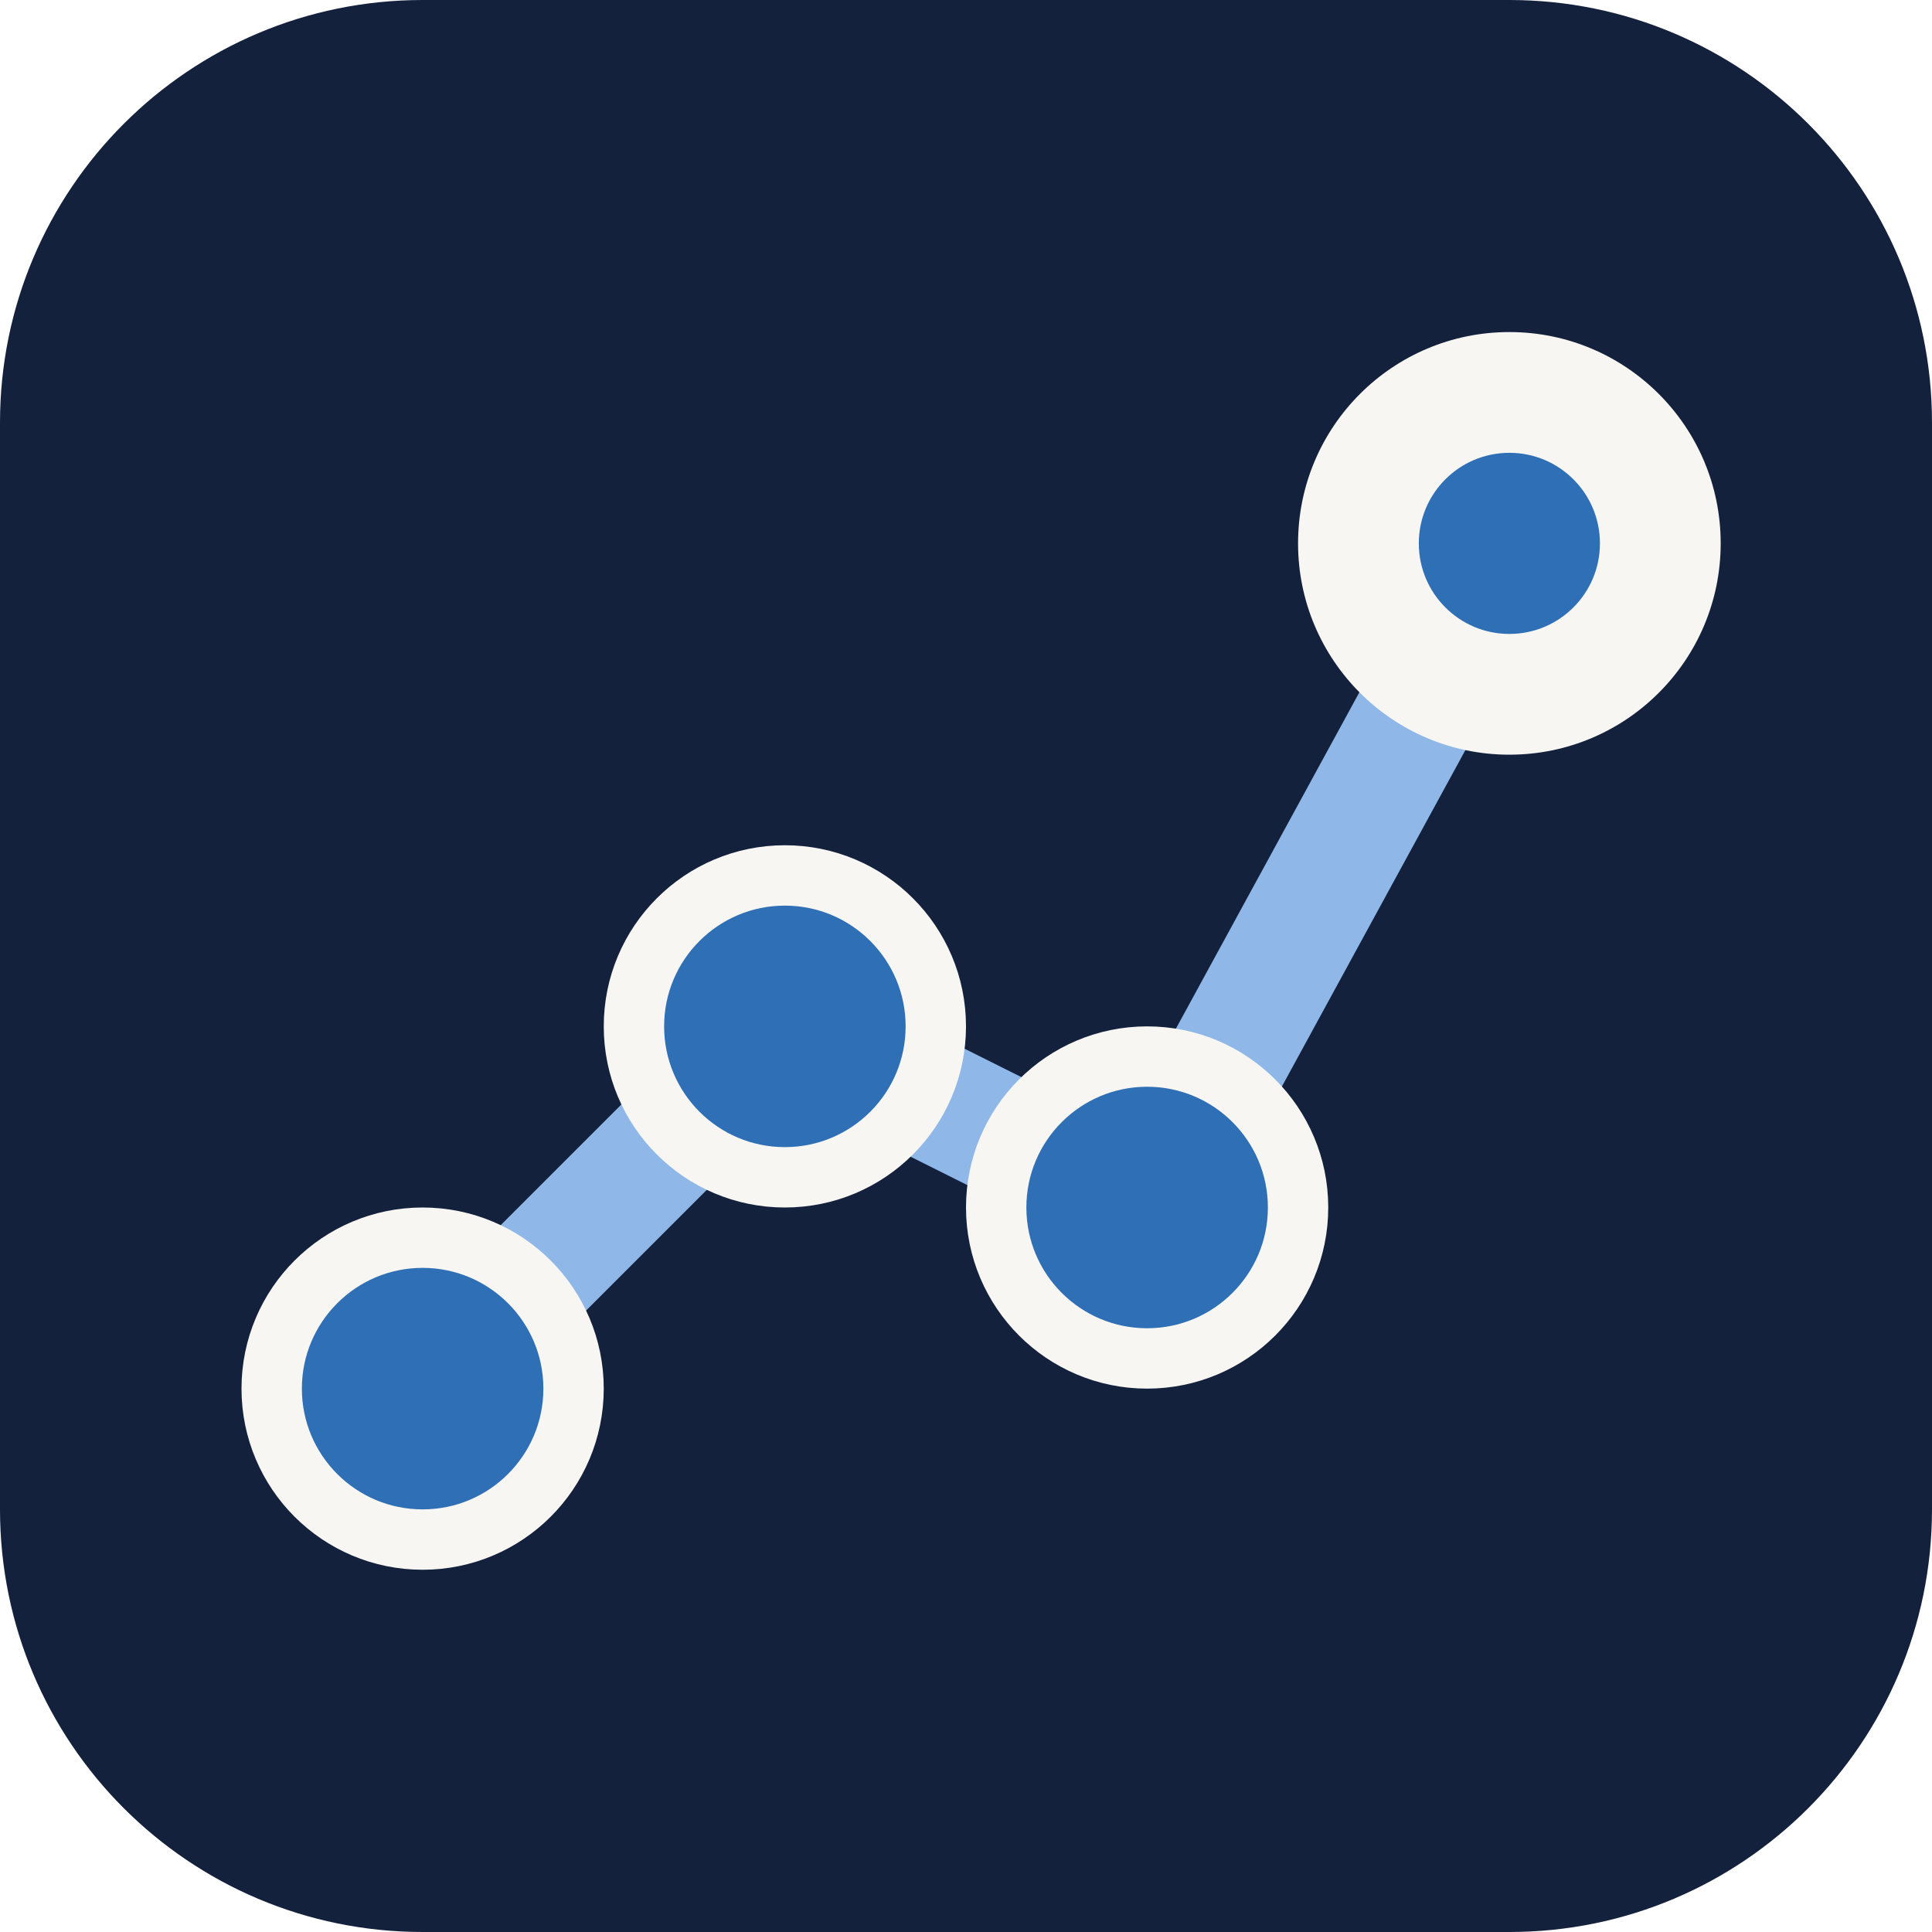
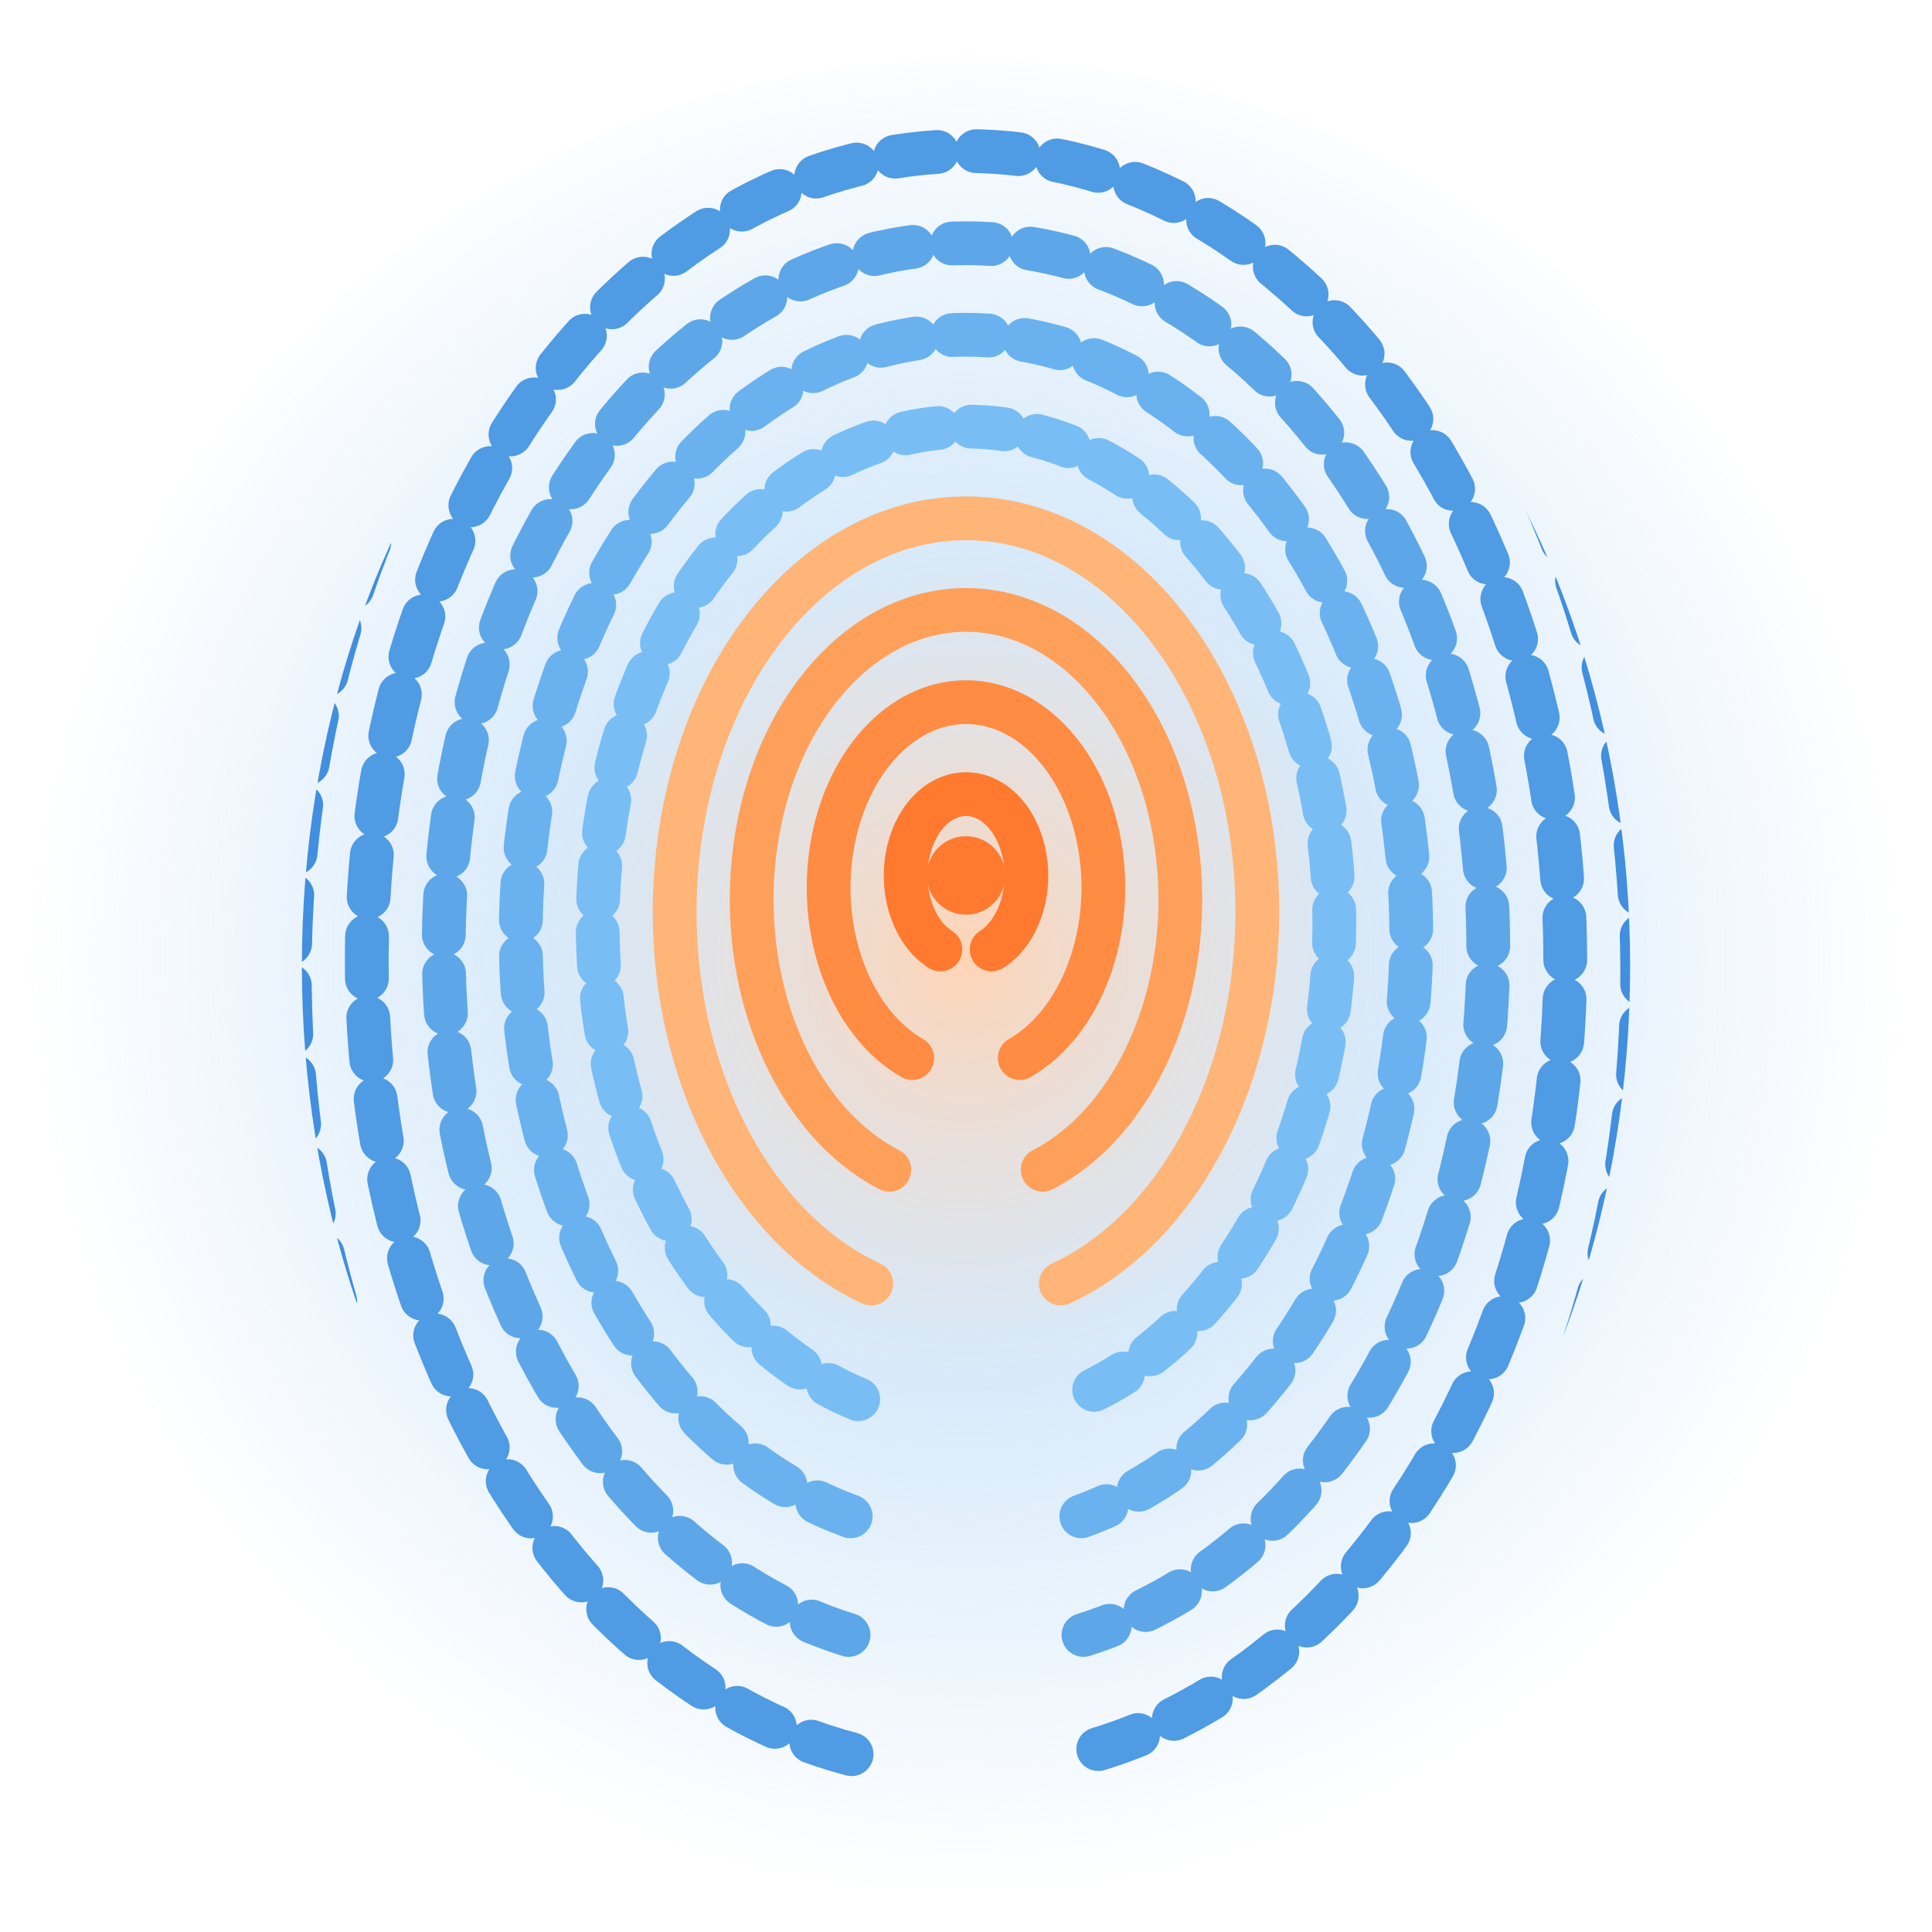
<svg xmlns="http://www.w3.org/2000/svg" viewBox="0 0 64 64" width="64" height="64" aria-label="Rastro">
-   <rect width="64" height="64" rx="14" fill="#14213D" />
-   <path d="M14 46 L26 34 L38 40 L50 18" fill="none" stroke="#8FB8E8" stroke-width="4" stroke-linecap="round" stroke-linejoin="round" />
-   <circle cx="14" cy="46" r="5" fill="#2F6FB5" stroke="#F7F6F2" stroke-width="2" />
-   <circle cx="26" cy="34" r="5" fill="#2F6FB5" stroke="#F7F6F2" stroke-width="2" />
-   <circle cx="38" cy="40" r="5" fill="#2F6FB5" stroke="#F7F6F2" stroke-width="2" />
-   <circle cx="50" cy="18" r="7" fill="#F7F6F2" />
-   <circle cx="50" cy="18" r="3" fill="#2F6FB5" />
+   <defs>
+     <clipPath id="yema">
+       <ellipse cx="32" cy="32" rx="22" ry="28" />
+     </clipPath>
+     <radialGradient id="halo" cx="50%" cy="48%" r="50%">
+       <stop offset="0%" stop-color="#FFB27A" stop-opacity="0.55" />
+       <stop offset="45%" stop-color="#8FC3F2" stop-opacity="0.35" />
+       <stop offset="100%" stop-color="#8FC3F2" stop-opacity="0" />
+     </radialGradient>
+   </defs>
+   <ellipse cx="32" cy="33" rx="31" ry="31" fill="url(#halo)" />
+   <g clip-path="url(#yema)">
+     <path d="M31.15,31.45 A2.00,2.70 0 1 1 32.85,31.45" fill="none" stroke="#FF7A2F" stroke-width="1.45" stroke-linecap="round" />
+     <path d="M30.22,35.05 A4.55,6.14 0 1 1 33.78,35.05" fill="none" stroke="#FF8C42" stroke-width="1.45" stroke-linecap="round" />
+     <path d="M29.46,38.75 A7.10,9.59 0 1 1 34.54,38.75" fill="none" stroke="#FFA05A" stroke-width="1.45" stroke-linecap="round" />
+     <path d="M28.86,42.52 A9.65,13.03 0 1 1 35.14,42.52" fill="none" stroke="#FFB577" stroke-width="1.45" stroke-linecap="round" />
+     <path d="M28.43,46.35 A12.20,16.47 0 1 1 35.57,46.35" fill="none" stroke="#78BEF5" stroke-width="1.45" stroke-linecap="round" stroke-dasharray="1.1 1.1" />
+     <path d="M28.18,50.23 A14.75,19.91 0 1 1 35.82,50.23" fill="none" stroke="#6AB2EF" stroke-width="1.45" stroke-linecap="round" stroke-dasharray="1.2 1.2" />
+     <path d="M28.11,54.16 A17.30,23.35 0 1 1 35.89,54.16" fill="none" stroke="#5DA7E9" stroke-width="1.45" stroke-linecap="round" stroke-dasharray="1.3 1.3" />
+     <path d="M28.21,58.11 A19.85,26.80 0 1 1 35.79,58.11" fill="none" stroke="#4F9BE4" stroke-width="1.45" stroke-linecap="round" stroke-dasharray="1.4 1.3" />
+     <path d="M28.50,62.07 A22.40,30.24 0 1 1 35.50,62.07" fill="none" stroke="#418FDE" stroke-width="1.45" stroke-linecap="round" stroke-dasharray="1.6 1.4" />
+     <path d="M28.10,65.87 A24.95,33.68 0 1 1 35.90,65.87" fill="none" stroke="#3484D8" stroke-width="1.45" stroke-linecap="round" stroke-dasharray="1.7 1.4" />
+     <path d="M27.70,69.67 A27.50,37.12 0 1 1 36.30,69.67" fill="none" stroke="#2678D2" stroke-width="1.45" stroke-linecap="round" stroke-dasharray="1.8 1.5" />
+   </g>
+   <circle cx="32" cy="29" r="1.3" fill="#FF7A2F" />
</svg>
